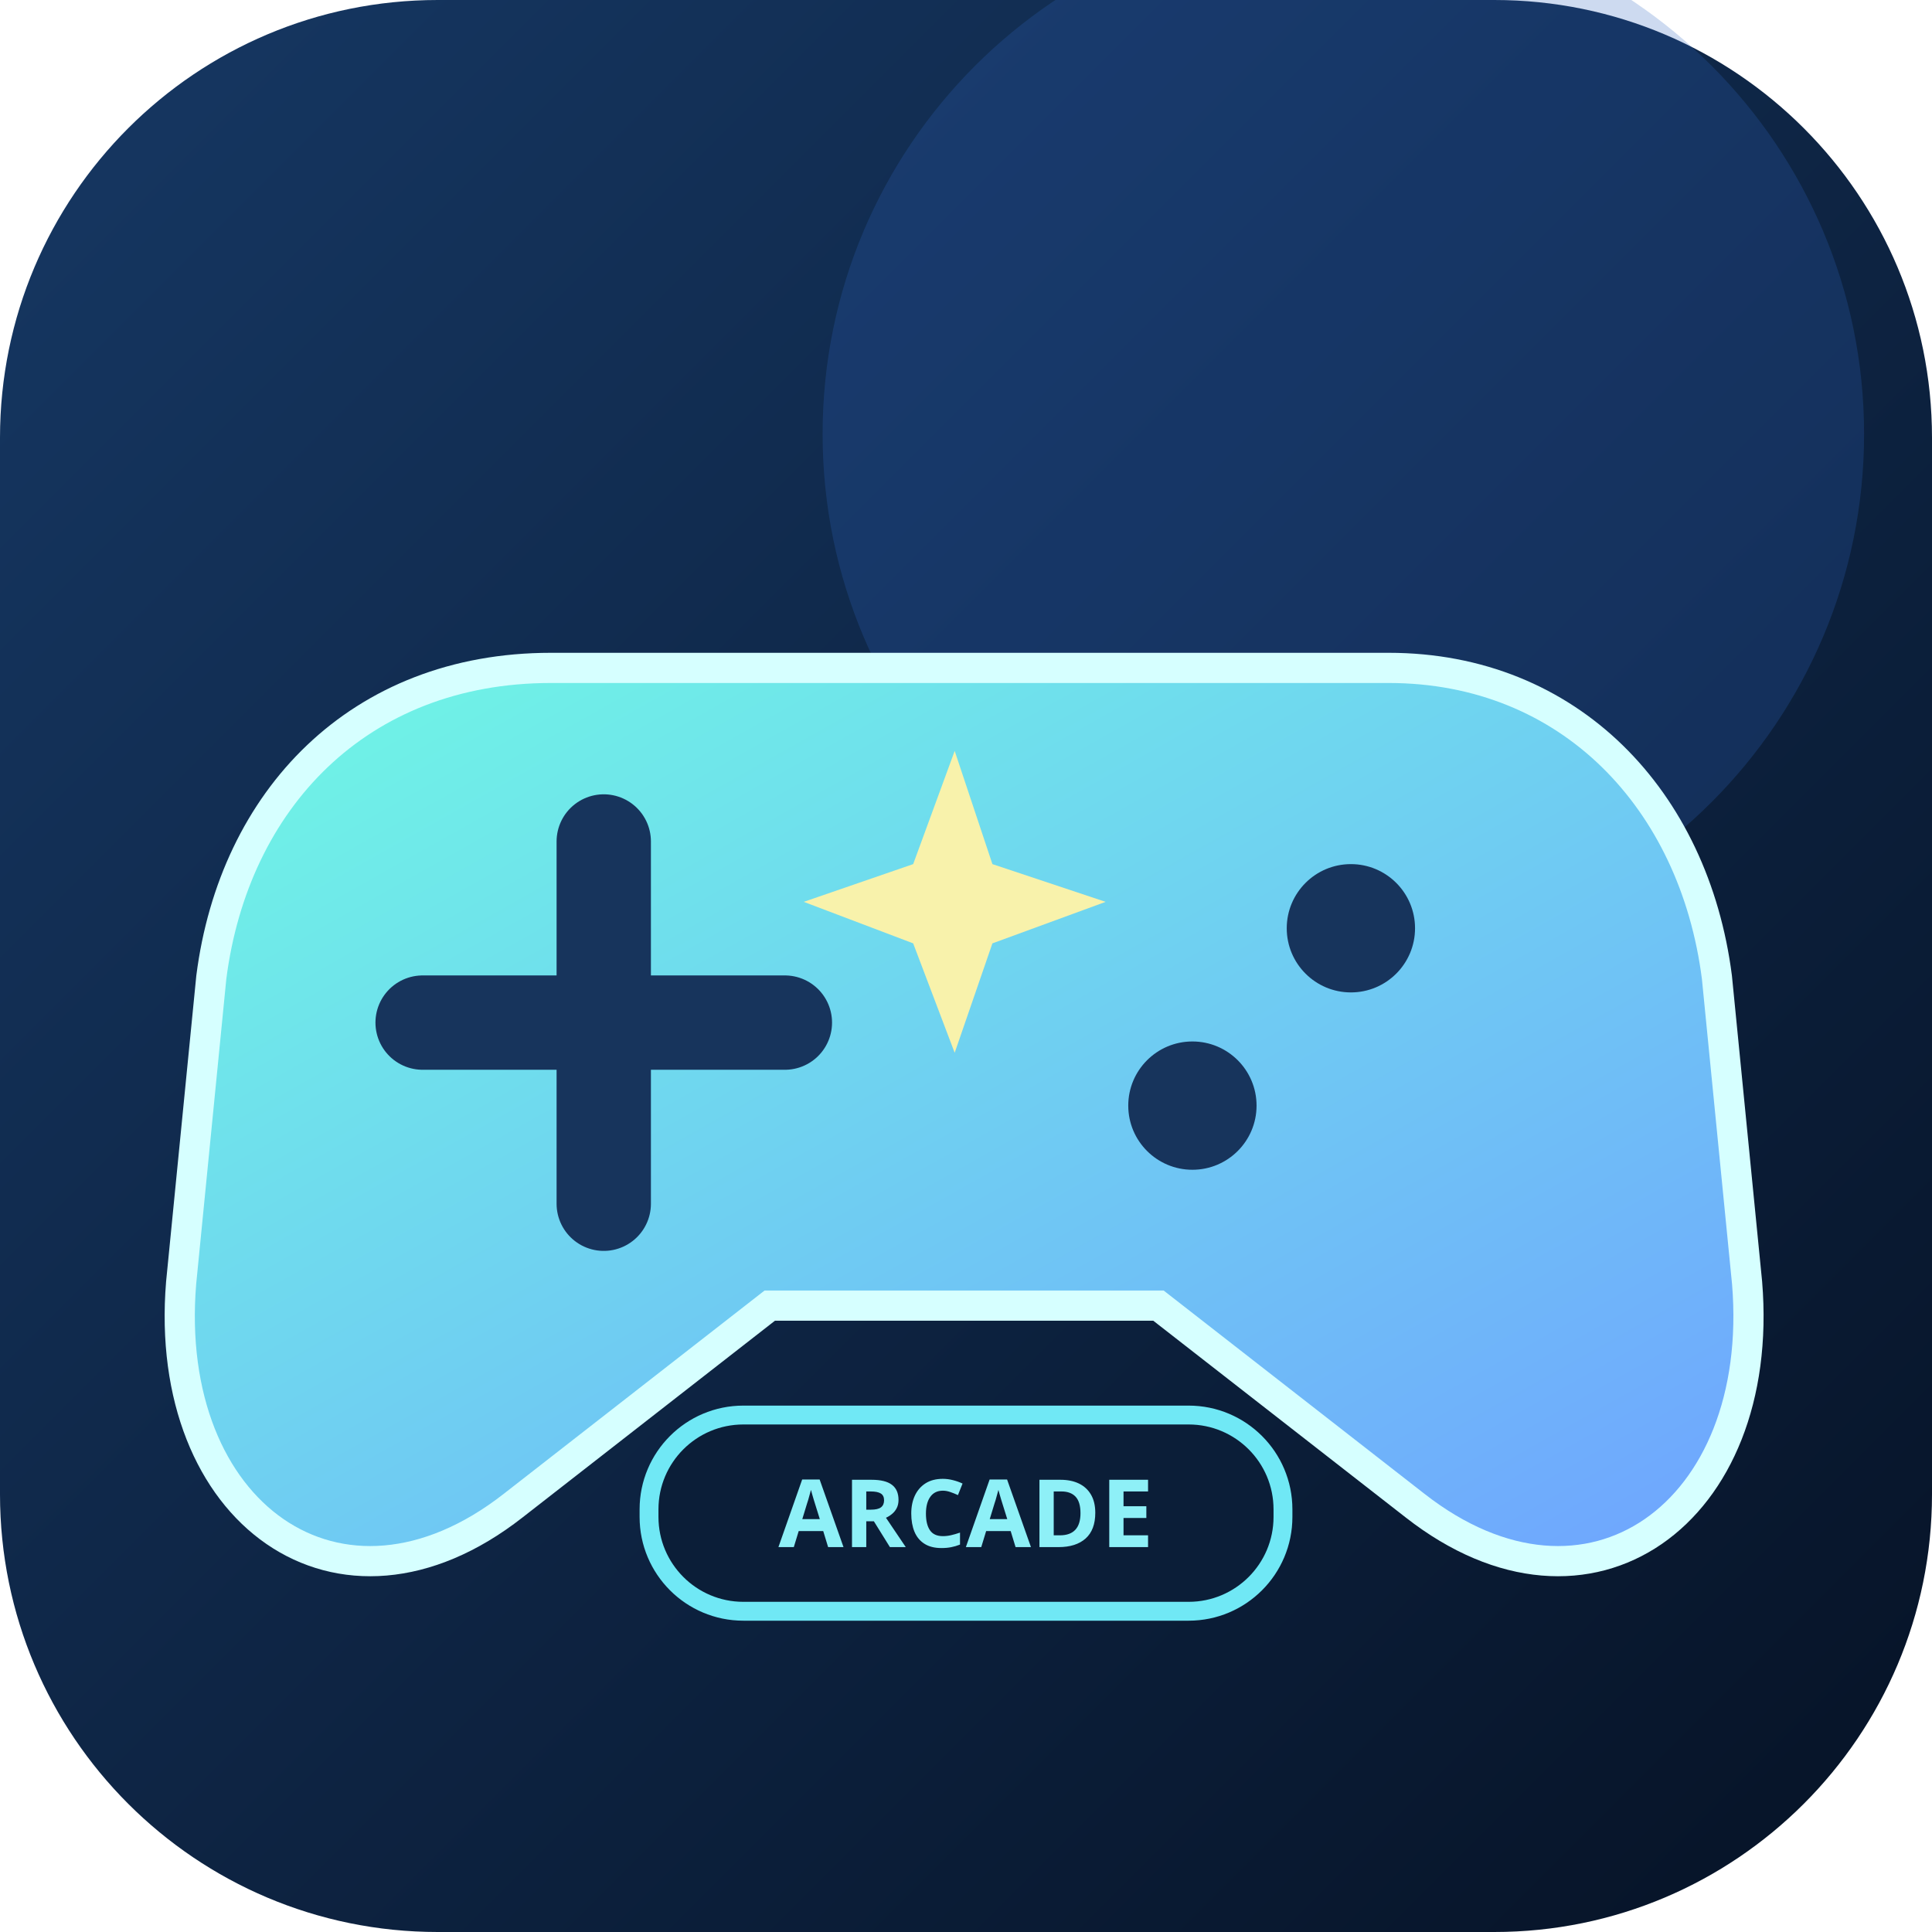
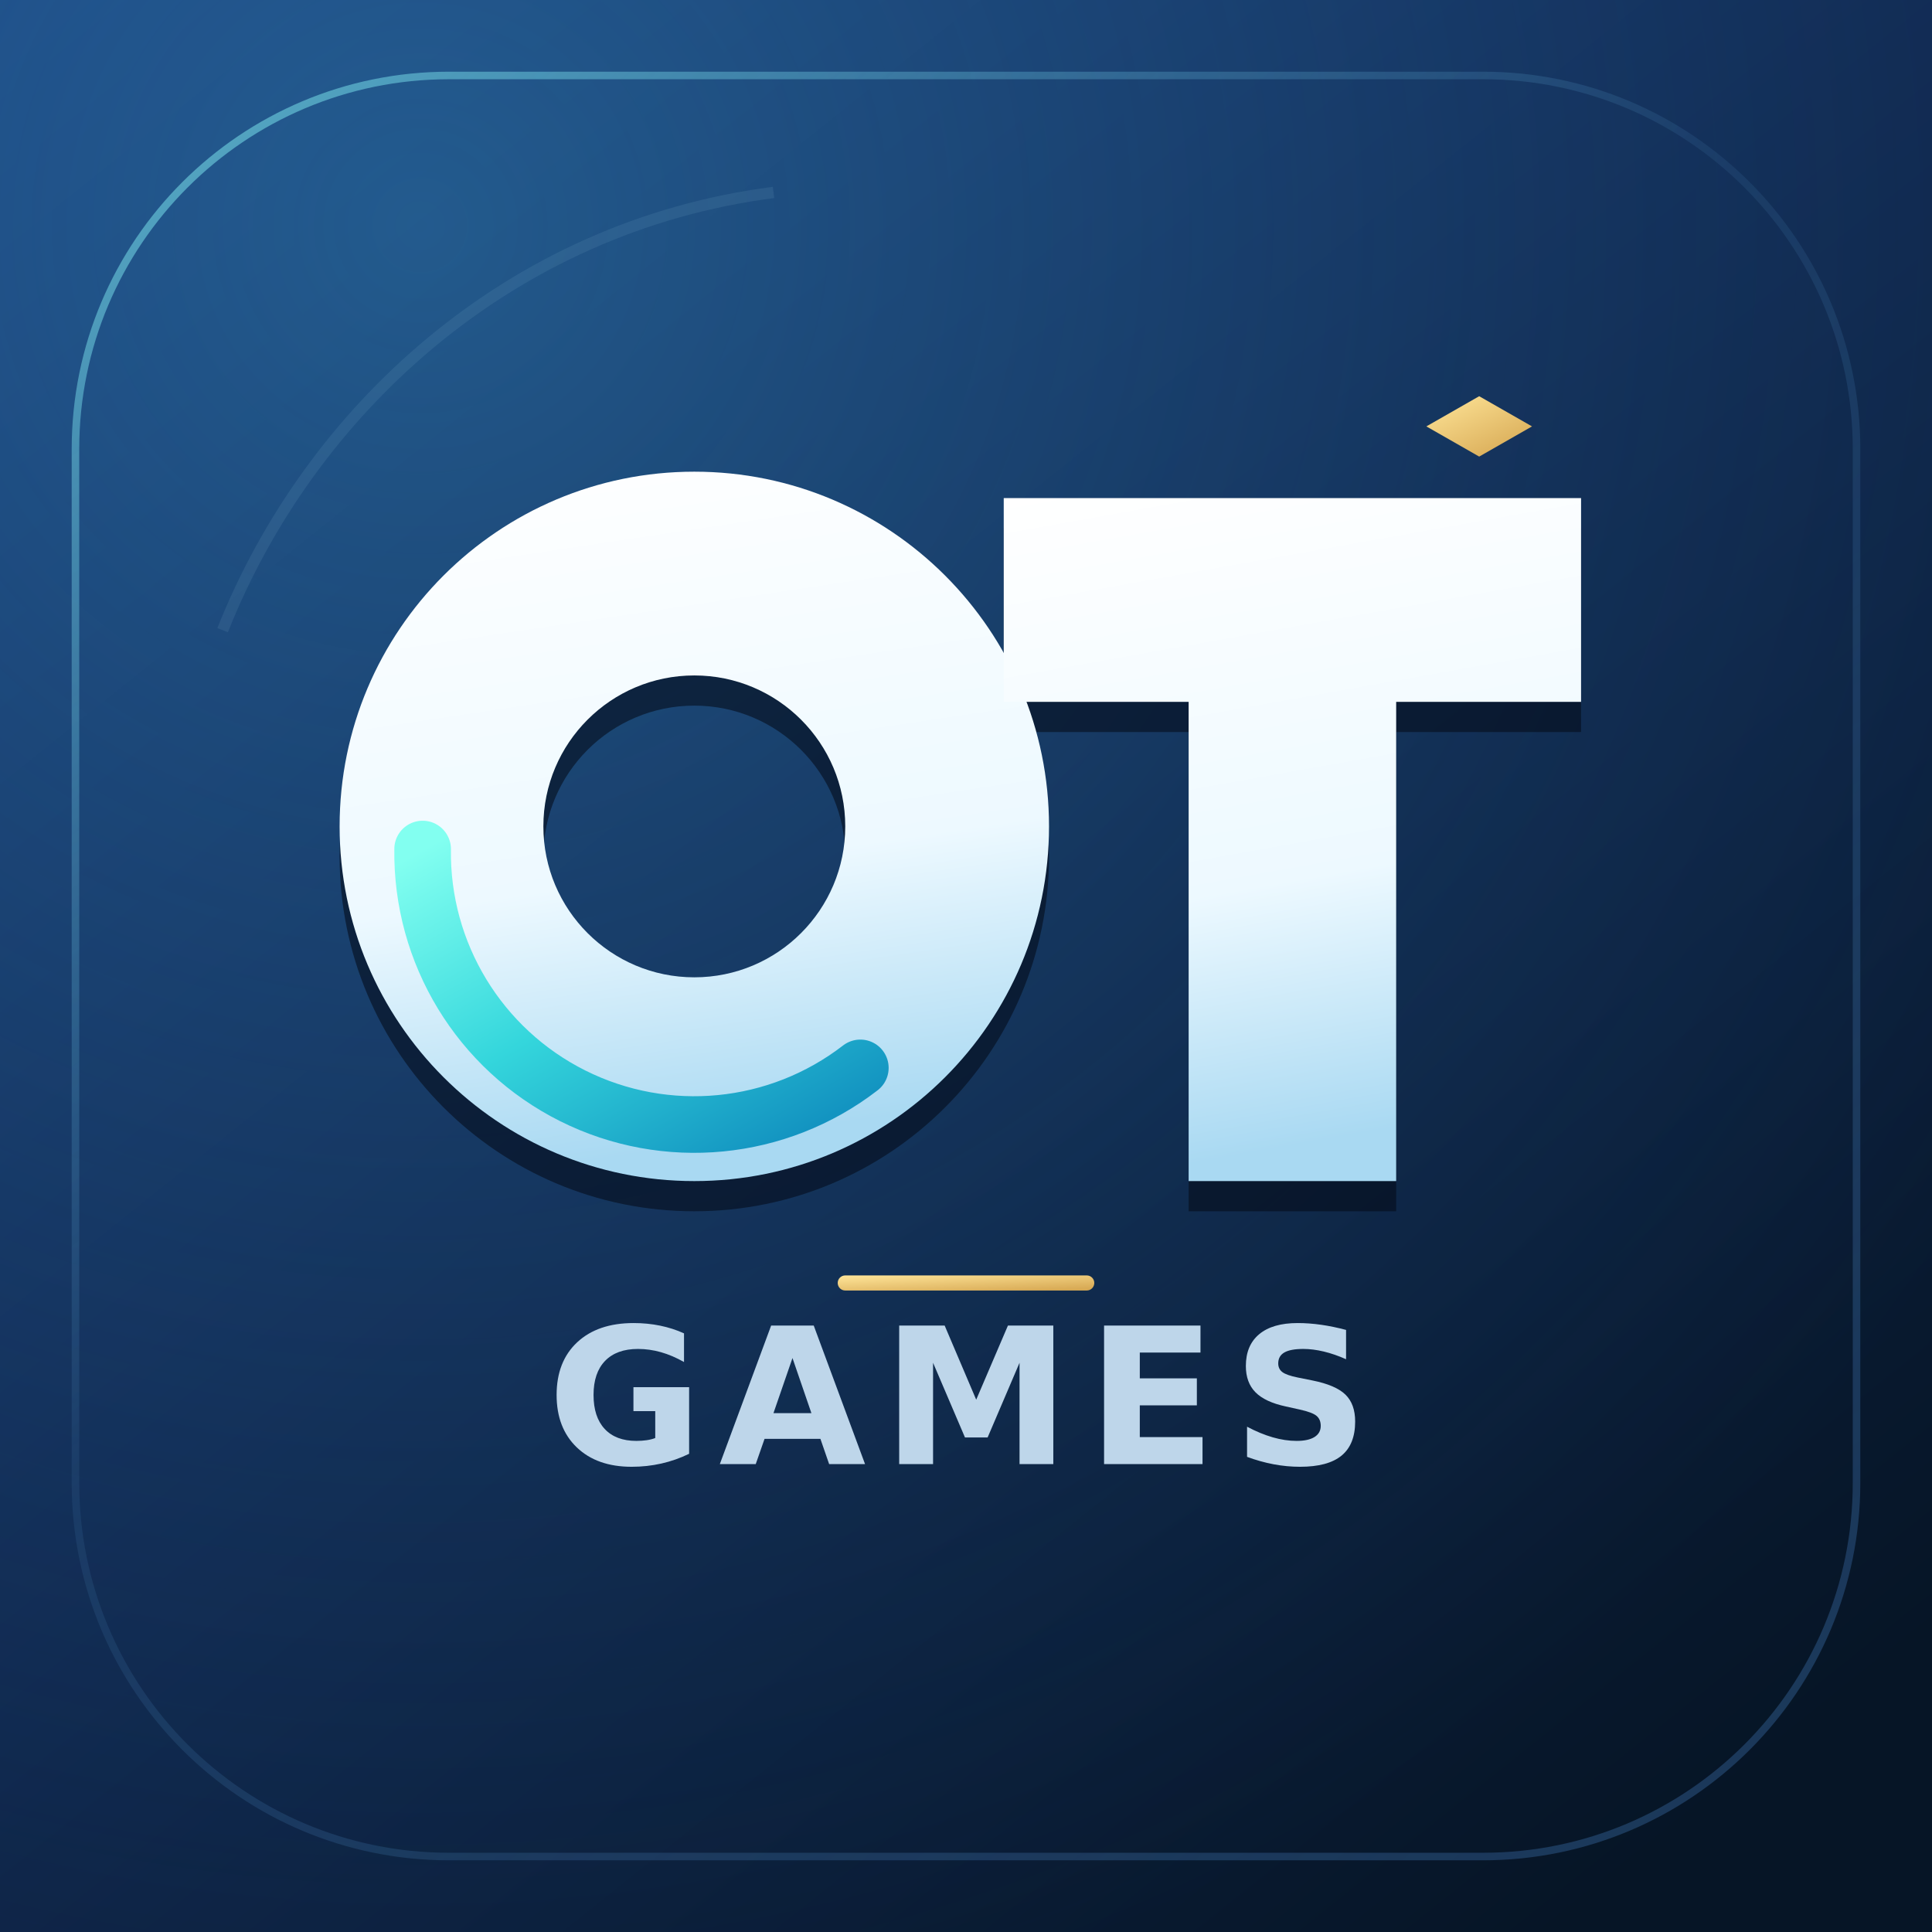
- <svg xmlns="http://www.w3.org/2000/svg" viewBox="0 0 512 512" role="img" aria-labelledby="title">
+ <svg xmlns="http://www.w3.org/2000/svg" viewBox="0 0 512 512" role="img" aria-labelledby="title desc">
  <defs>
-     <linearGradient id="bg" x1="0" y1="0" x2="1" y2="1">
-       <stop stop-color="#163864" />
-       <stop offset="1" stop-color="#061225" />
+     <linearGradient id="bg" x2=".8" y2="1">
+       <stop stop-color="#193d78" />
+       <stop offset=".5" stop-color="#10284f" />
+       <stop offset="1" stop-color="#061526" />
    </linearGradient>
-     <linearGradient id="arc" x1="0" y1="0" x2="1" y2="1">
-       <stop stop-color="#6ff9e4" />
-       <stop offset="1" stop-color="#6fa3ff" />
+     <radialGradient id="halo" cx=".22" cy=".12" r=".95">
+       <stop stop-color="#3b9dce" stop-opacity=".36" />
+       <stop offset="1" stop-color="#2563a2" stop-opacity="0" />
+     </radialGradient>
+     <linearGradient id="edge" x2=".8" y2="1">
+       <stop stop-color="#7ce9ed" stop-opacity=".65" />
+       <stop offset=".48" stop-color="#5191c5" stop-opacity=".12" />
+       <stop offset="1" stop-color="#3d70ad" stop-opacity=".38" />
+     </linearGradient>
+     <linearGradient id="pearl" x2=".15" y2="1">
+       <stop stop-color="#ffffff" />
+       <stop offset=".62" stop-color="#edf9ff" />
+       <stop offset="1" stop-color="#a9d9f2" />
+     </linearGradient>
+     <linearGradient id="cyan" x2=".9" y2="1">
+       <stop stop-color="#82fff0" />
+       <stop offset=".5" stop-color="#34d6dc" />
+       <stop offset="1" stop-color="#1394c1" />
+     </linearGradient>
+     <linearGradient id="gold" x2=".8" y2="1">
+       <stop stop-color="#ffe69a" />
+       <stop offset="1" stop-color="#d8aa55" />
    </linearGradient>
  </defs>
-   <rect width="512" height="512" rx="116" fill="url(#bg)" />
-   <circle cx="356" cy="115" r="138" fill="#2c66c1" opacity=".24" />
-   <path d="M146 177h222c48 0 81 35 87 82l8 81c5 61-42 95-88 59l-68-53H204l-68 53c-46 36-93 2-88-59l8-81c6-47 39-82 90-82Z" fill="url(#arc)" stroke="#d6ffff" stroke-width="8" />
-   <path d="M160 223v96M112 271h96" stroke="#17345c" stroke-width="25" stroke-linecap="round" />
-   <circle cx="358" cy="246" r="17" fill="#17345c" />
-   <circle cx="316" cy="293" r="17" fill="#17345c" />
-   <path d="M242 229l11-30 10 30 30 10-30 11-10 29-11-29-29-11Z" fill="#f8f2ab" />
-   <rect x="172" y="375" width="168" height="52" rx="25" fill="#0b1e38" stroke="#70e8f5" stroke-width="5" />
-   <text x="256" y="410" font-family="system-ui,sans-serif" font-size="25" font-weight="900" text-anchor="middle" fill="#8ef0f7">ARCADE</text>
+   <g id="background">
+     <rect width="512" height="512" fill="url(#bg)" />
+     <rect width="512" height="512" fill="url(#halo)" />
+     <rect x="20" y="20" width="472" height="472" rx="99" fill="none" stroke="url(#edge)" stroke-width="2" />
+     <path d="M59 167c23-58 76-107 146-116" fill="none" stroke="#c2f5ff" stroke-opacity=".08" stroke-width="3" />
+   </g>
+   <g id="mark">
+     <g transform="translate(0 8)" fill="#030b18" opacity=".58">
+       <path fill-rule="evenodd" d="M184 125a94 94 0 1 0 0 188 94 94 0 0 0 0-188Zm0 54a40 40 0 1 1 0 80 40 40 0 0 1 0-80Z" />
+       <path d="M266 132h153v54h-49v127h-55V186h-49Z" />
+     </g>
+     <path fill="url(#pearl)" fill-rule="evenodd" d="M184 125a94 94 0 1 0 0 188 94 94 0 0 0 0-188Zm0 54a40 40 0 1 1 0 80 40 40 0 0 1 0-80Z" />
+     <path d="M266 132h153v54h-49v127h-55V186h-49Z" fill="url(#pearl)" />
+     <path d="M112 225a72 72 0 0 0 116 58" fill="none" stroke="url(#cyan)" stroke-width="15" stroke-linecap="round" />
+     <path d="m392 105 14 8-14 8-14-8Z" fill="url(#gold)" />
+     <rect x="222" y="338" width="68" height="4" rx="2" fill="url(#gold)" />
+     <g fill="#bed6ea" transform="translate(145 388) scale(0.02459016 -0.02459016)">
+       <path transform="translate(0 0)" d="M1530 111Q1386 41 1231.0 6.0Q1076 -29 911 -29Q538 -29 320.0 179.5Q102 388 102 745Q102 1106 324.0 1313.0Q546 1520 932 1520Q1081 1520 1217.5 1492.0Q1354 1464 1475 1409V1100Q1350 1171 1226.5 1206.0Q1103 1241 979 1241Q749 1241 624.5 1112.5Q500 984 500 745Q500 508 620.0 379.0Q740 250 961 250Q1021 250 1072.5 257.5Q1124 265 1165 281V571H930V829H1530Z" />
+       <path transform="translate(1851 0)" d="M1094 272H492L397 0H10L563 1493H1022L1575 0H1188ZM588 549H997L793 1143Z" />
+       <path transform="translate(3606 0)" d="M188 1493H678L1018 694L1360 1493H1849V0H1485V1092L1141 287H897L553 1092V0H188Z" />
+       <path transform="translate(5814 0)" d="M188 1493H1227V1202H573V924H1188V633H573V291H1249V0H188Z" />
+       <path transform="translate(7383 0)" d="M1227 1446V1130Q1104 1185 987.0 1213.0Q870 1241 766 1241Q628 1241 562.0 1203.0Q496 1165 496 1085Q496 1025 540.5 991.5Q585 958 702 934L866 901Q1115 851 1220.0 749.0Q1325 647 1325 459Q1325 212 1178.5 91.5Q1032 -29 731 -29Q589 -29 446.0 -2.0Q303 25 160 78V403Q303 327 436.5 288.5Q570 250 694 250Q820 250 887.0 292.0Q954 334 954 412Q954 482 908.5 520.0Q863 558 727 588L578 621Q354 669 250.5 774.0Q147 879 147 1057Q147 1280 291.0 1400.0Q435 1520 705 1520Q828 1520 958.0 1501.5Q1088 1483 1227 1446Z" />
+     </g>
+   </g>
</svg>
